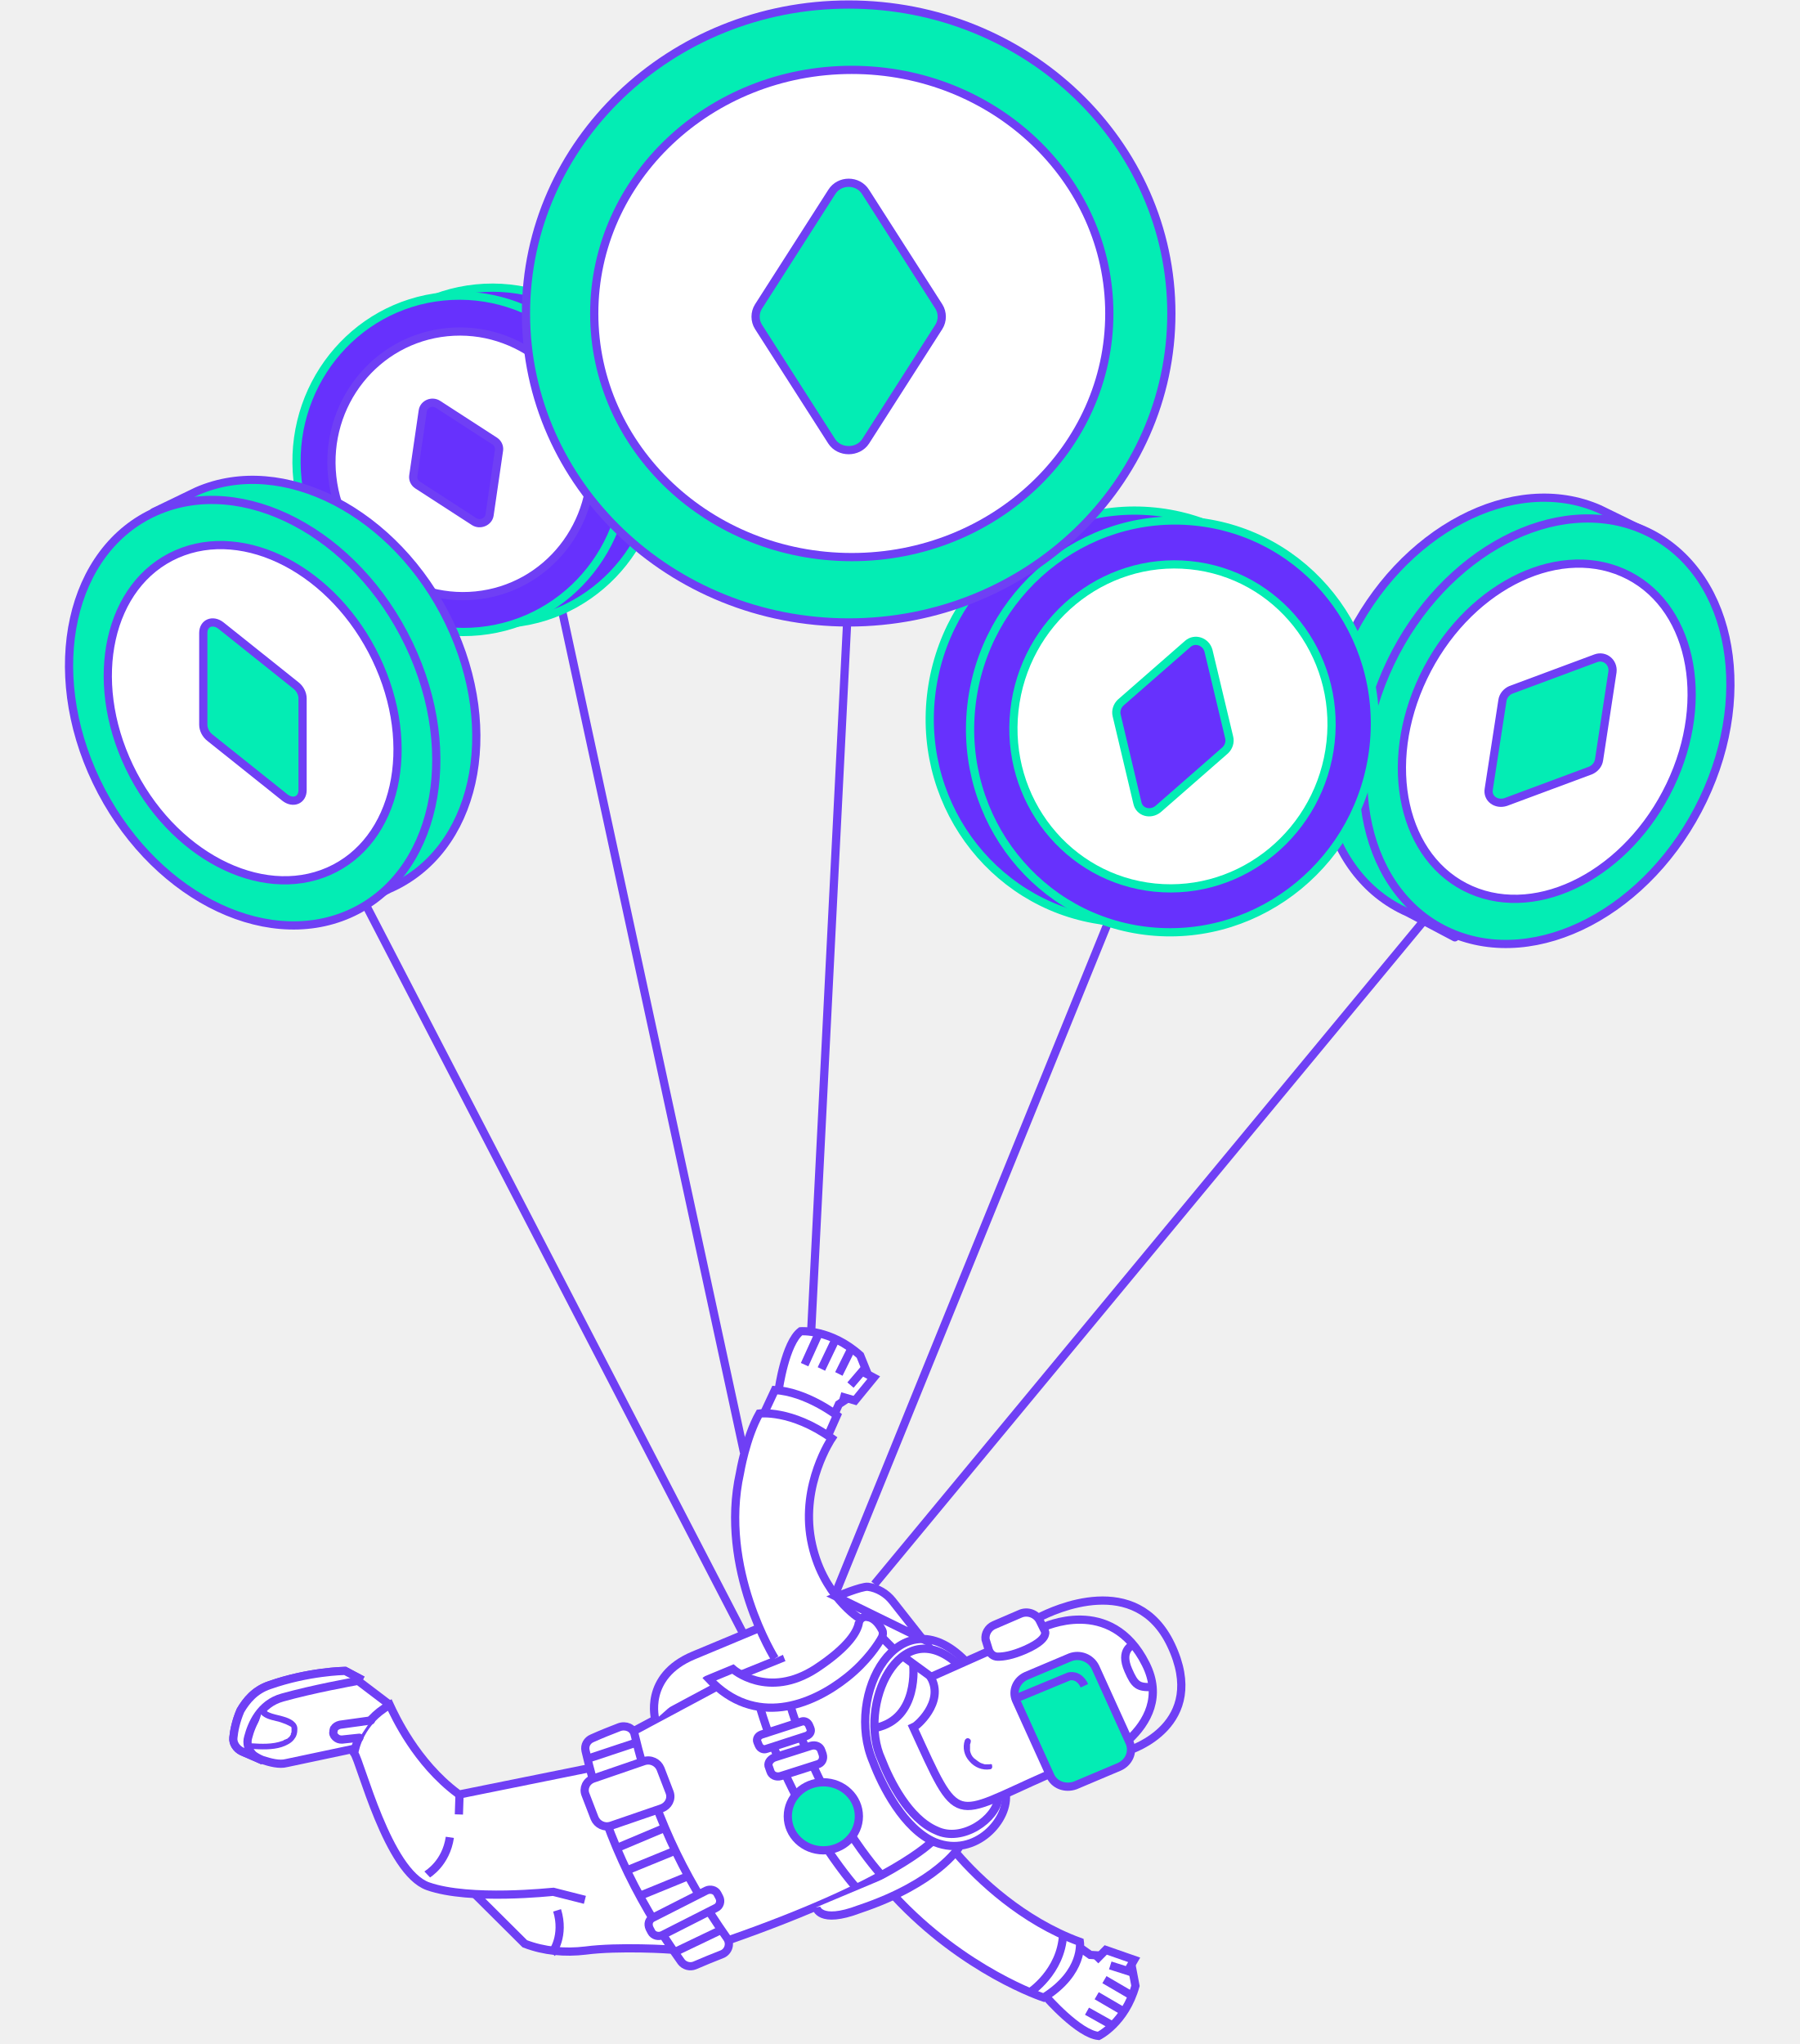
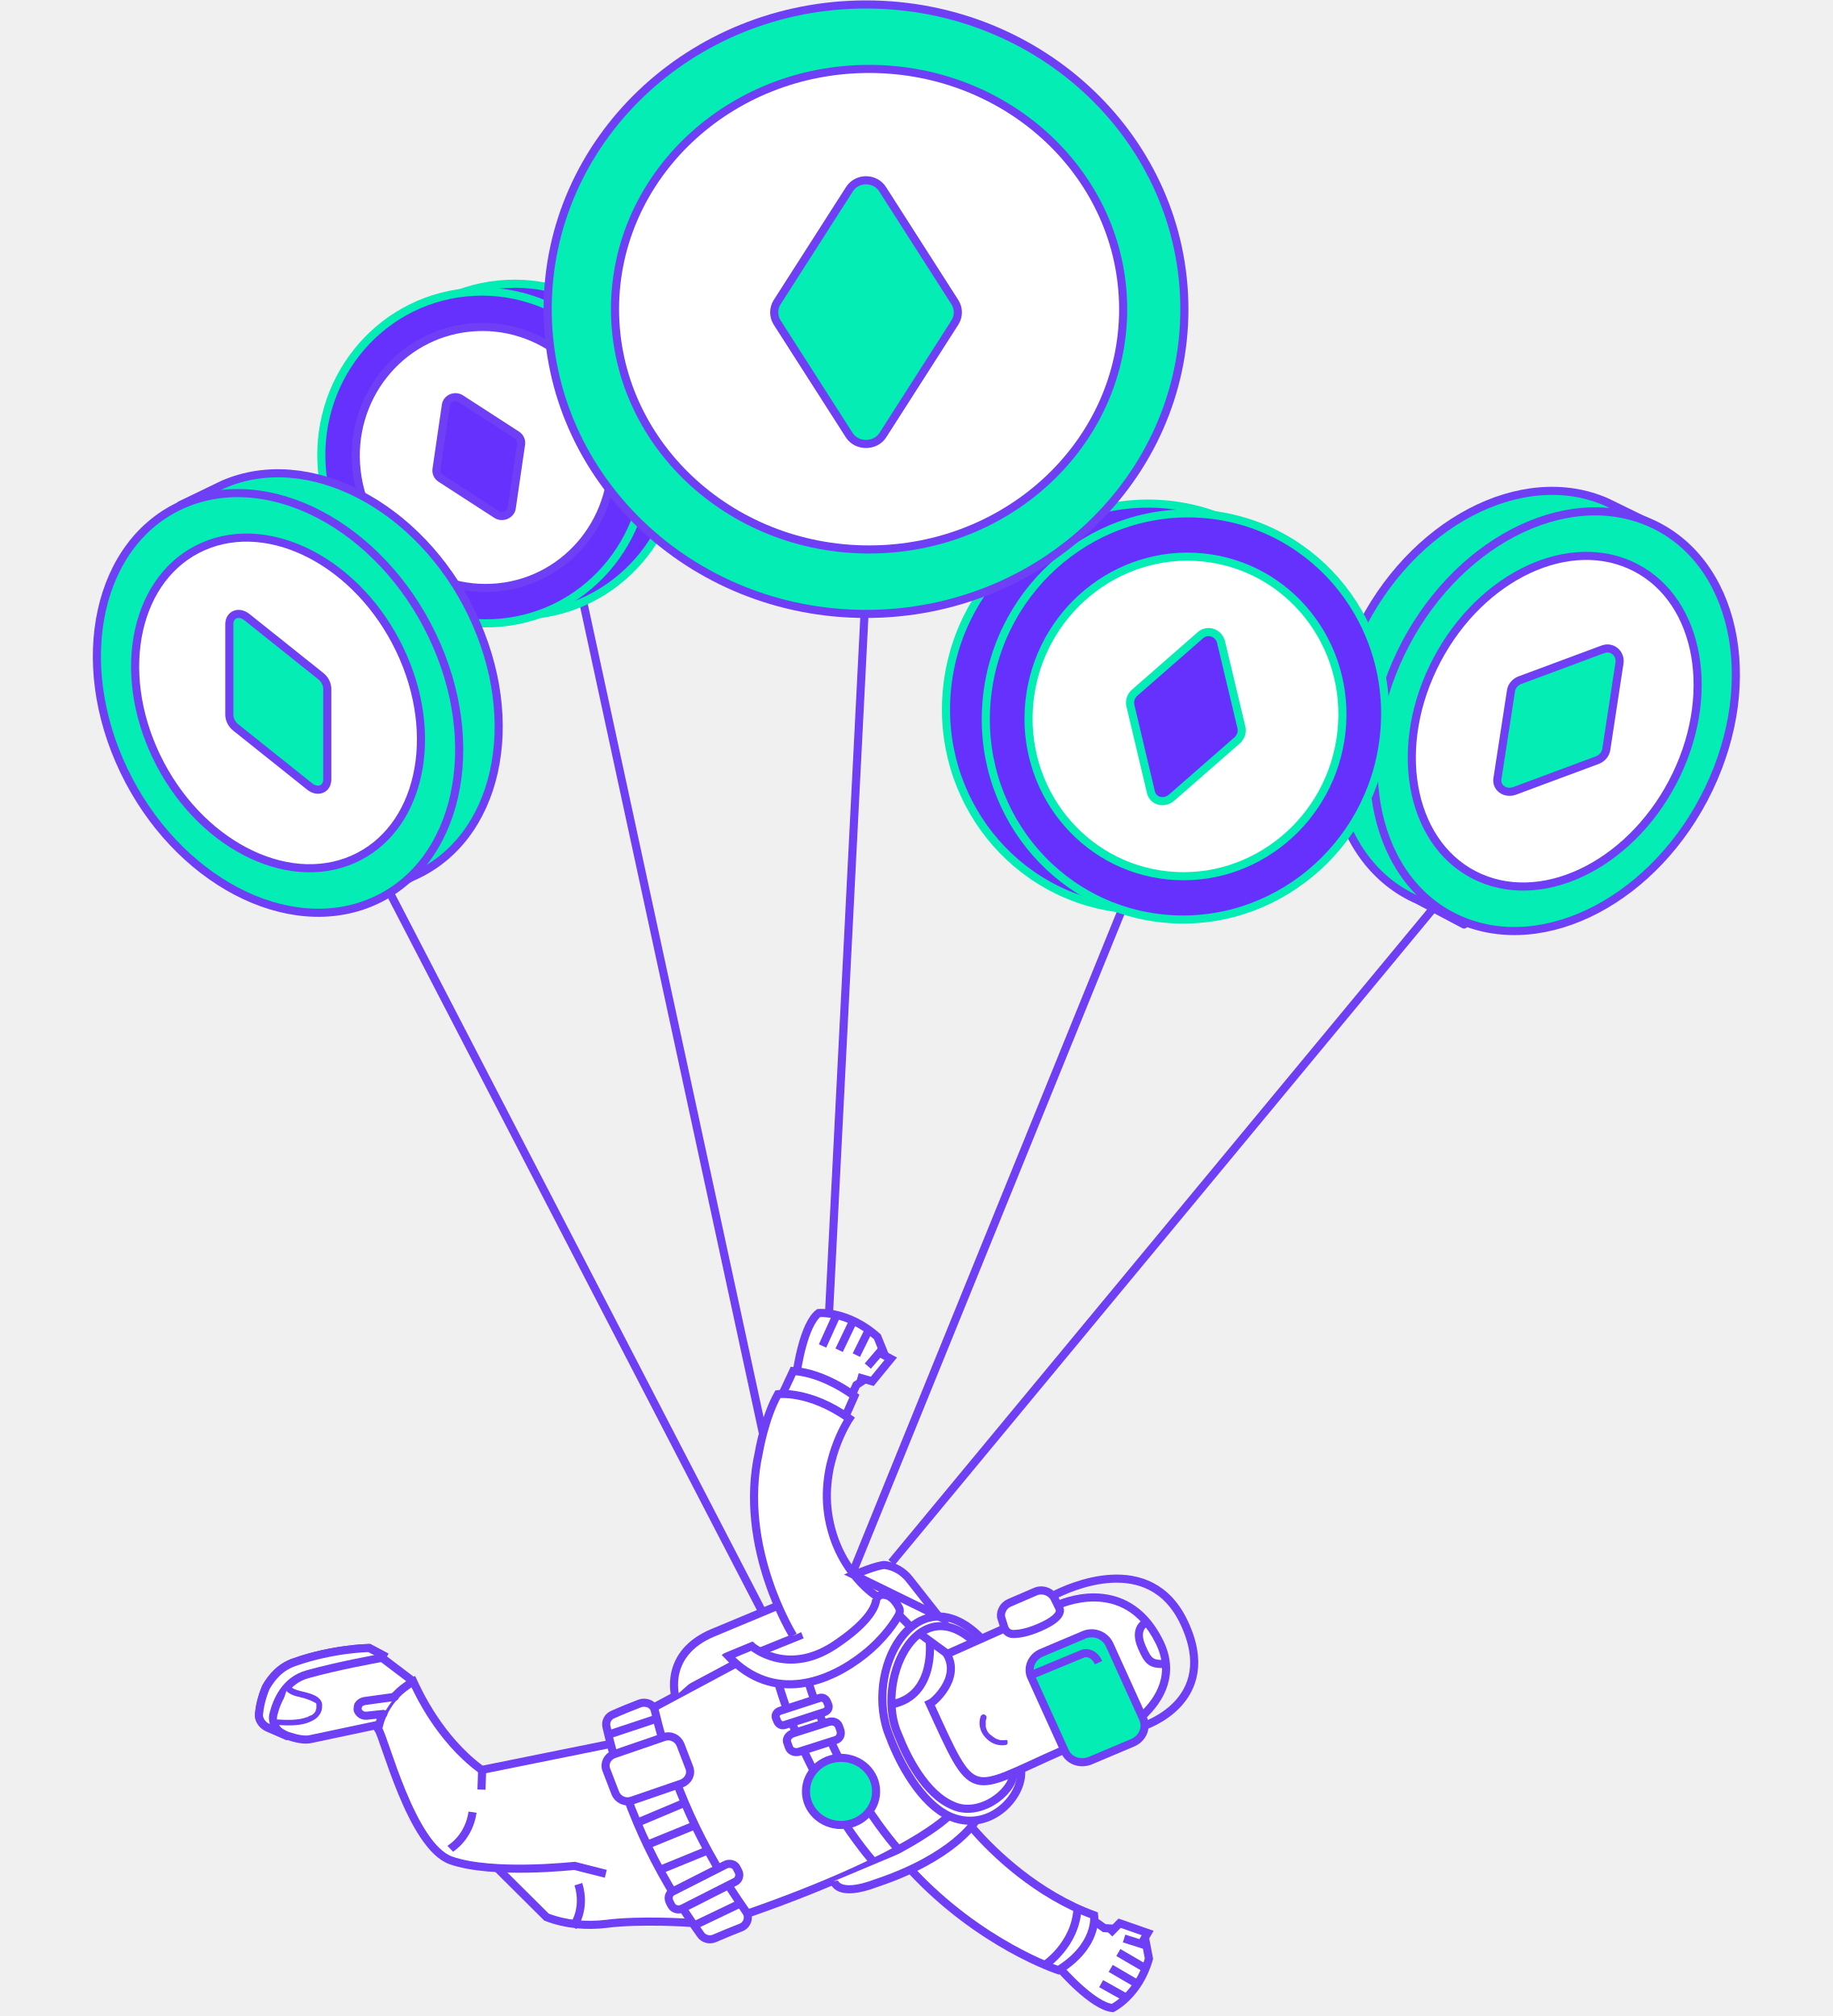
- <svg xmlns="http://www.w3.org/2000/svg" width="398" height="452" viewBox="0 0 398 452" fill="none">
+ <svg xmlns="http://www.w3.org/2000/svg" width="500" height="550" viewBox="0 0 398 452" fill="none">
  <path d="M189.568 94.286L179.416 294.429M318.103 199.768L193.428 350.32L318.103 199.768ZM245.185 203.741L184.563 352.923L245.185 203.741ZM123.799 132.643L164.547 321.142L123.799 132.643ZM77.903 194.289L164.261 361.006L77.903 194.289Z" stroke="#6F3FF5" stroke-width="1.816" stroke-miterlimit="10" />
  <path d="M113.403 137.808C133.421 135.797 147.831 117.597 145.59 97.157C143.348 76.718 125.303 61.779 105.286 63.791C85.268 65.802 70.857 84.002 73.099 104.442C75.34 124.881 93.385 139.82 113.403 137.808Z" fill="#6731FD" stroke="#03EDB4" stroke-width="1.816" stroke-miterlimit="10" />
  <path d="M106.115 139.577C126.132 137.565 140.543 119.365 138.301 98.925C136.06 78.486 118.015 63.547 97.997 65.559C77.98 67.57 63.569 85.77 65.811 106.21C68.052 126.649 86.097 141.588 106.115 139.577Z" fill="#6731FD" stroke="#03EDB4" stroke-width="1.816" stroke-miterlimit="10" />
  <path d="M105.249 131.685C121.028 130.1 132.39 115.778 130.626 99.697C128.863 83.616 114.642 71.865 98.863 73.451C83.084 75.036 71.723 89.358 73.486 105.439C75.25 121.52 89.471 133.271 105.249 131.685Z" fill="white" stroke="#6F3FF5" stroke-width="1.816" stroke-miterlimit="10" />
  <path d="M363.396 117.284L353.816 112.598C334.8 104.191 309.778 117.284 298.054 141.954C286.33 166.624 292.192 193.361 311.351 201.768L321.789 207.281" fill="#03EDB4" />
  <path d="M363.396 117.284L353.816 112.598C334.8 104.191 309.778 117.284 298.054 141.954C286.33 166.624 292.192 193.361 311.351 201.768L321.789 207.281" stroke="#6F3FF5" stroke-width="1.816" stroke-miterlimit="10" stroke-linecap="round" />
  <path d="M376.674 176.868C388.452 152.279 382.528 125.554 363.442 117.177C344.356 108.8 319.335 121.942 307.557 146.531C295.779 171.12 301.703 197.845 320.789 206.222C339.875 214.599 364.896 201.457 376.674 176.868Z" fill="#03EDB4" stroke="#6F3FF5" stroke-width="1.816" stroke-miterlimit="10" />
  <path d="M369.398 173.675C378.676 154.306 373.982 133.243 358.914 126.629C343.846 120.015 324.11 130.356 314.832 149.725C305.554 169.094 310.248 190.157 325.316 196.771C340.384 203.384 360.12 193.044 369.398 173.675Z" fill="white" stroke="#6F3FF5" stroke-width="1.816" stroke-miterlimit="10" />
  <path d="M33.98 113.245L43.56 108.622C62.577 100.329 87.598 113.245 99.322 137.581C111.047 161.918 105.185 188.293 86.025 196.587L75.588 202.025" fill="#03EDB4" />
  <path d="M33.98 113.245L43.56 108.622C62.577 100.329 87.598 113.245 99.322 137.581C111.047 161.918 105.185 188.293 86.025 196.587L75.588 202.025" stroke="#6F3FF5" stroke-width="1.816" stroke-miterlimit="10" stroke-linecap="round" />
  <path d="M77.211 202.124C96.297 193.747 102.222 167.022 90.443 142.433C78.665 117.844 53.645 104.701 34.558 113.079C15.472 121.456 9.548 148.181 21.326 172.77C33.105 197.359 58.125 210.501 77.211 202.124Z" fill="#03EDB4" stroke="#6F3FF5" stroke-width="1.816" stroke-miterlimit="10" />
  <path d="M72.685 192.672C87.753 186.058 92.447 164.995 83.169 145.626C73.891 126.257 54.155 115.917 39.087 122.53C24.019 129.144 19.325 150.207 28.603 169.576C37.881 188.945 57.617 199.286 72.685 192.672Z" fill="white" stroke="#6F3FF5" stroke-width="1.816" stroke-miterlimit="10" />
  <path d="M66.922 174.732V154.456C66.922 153.353 66.325 152.25 65.428 151.56L48.845 138.319C47.053 136.94 44.961 137.767 44.961 139.974V160.249C44.961 161.353 45.559 162.456 46.455 163.146L63.038 176.387C64.831 177.766 66.922 176.939 66.922 174.732Z" fill="#03EDB4" stroke="#6F3FF5" stroke-width="1.816" stroke-miterlimit="10" />
  <path d="M294.895 162.913C297.639 137.889 279.945 115.602 255.374 113.133C230.804 110.664 208.66 128.948 205.916 153.971C203.172 178.994 220.866 201.282 245.437 203.751C270.008 206.22 292.151 187.936 294.895 162.913Z" fill="#6731FD" stroke="#03EDB4" stroke-width="1.816" stroke-miterlimit="10" />
  <path d="M303.818 165.102C306.562 140.078 288.868 117.791 264.297 115.322C239.726 112.853 217.583 131.137 214.839 156.16C212.095 181.184 229.789 203.471 254.36 205.94C278.931 208.409 301.074 190.125 303.818 165.102Z" fill="#6731FD" stroke="#03EDB4" stroke-width="1.816" stroke-miterlimit="10" />
  <path d="M294.294 164.145C296.453 144.457 282.548 126.923 263.237 124.983C243.926 123.042 226.521 137.429 224.362 157.117C222.202 176.805 236.107 194.339 255.418 196.279C274.73 198.22 292.135 183.833 294.294 164.145Z" fill="white" stroke="#03EDB4" stroke-width="1.816" stroke-miterlimit="10" />
  <path d="M251.565 177.546L246.992 158.255C246.706 157.161 247.135 156.066 247.849 155.382L262.714 142.385C264.286 141.017 266.716 141.838 267.287 143.89L271.861 163.044C272.147 164.138 271.718 165.233 271.003 165.917L256.139 178.914C254.424 180.283 251.994 179.599 251.565 177.546Z" fill="#6731FD" stroke="#03EDB4" stroke-width="1.816" stroke-miterlimit="10" />
  <path d="M187.708 137.645C227.126 137.645 259.081 107.056 259.081 69.322C259.081 31.589 227.126 1 187.708 1C148.289 1 116.334 31.589 116.334 69.322C116.334 107.056 148.289 137.645 187.708 137.645Z" fill="#03EDB4" stroke="#6F3FF5" stroke-width="1.816" stroke-miterlimit="10" />
  <path d="M188.394 123.192C219.853 123.192 245.356 99.074 245.356 69.322C245.356 39.571 219.853 15.453 188.394 15.453C156.935 15.453 131.433 39.571 131.433 69.322C131.433 99.074 156.935 123.192 188.394 123.192Z" fill="white" stroke="#6F3FF5" stroke-width="1.816" stroke-miterlimit="10" />
  <path d="M183.972 97.611L167.755 72.266C166.909 70.911 166.909 69.149 167.755 67.794L183.972 42.45C185.664 39.739 189.753 39.739 191.446 42.45L207.663 67.794C208.509 69.149 208.509 70.911 207.663 72.266L191.446 97.611C189.753 100.186 185.664 100.186 183.972 97.611Z" fill="#03EDB4" stroke="#6F3FF5" stroke-width="1.816" stroke-miterlimit="10" />
  <path d="M104.897 115.366L92.33 107.231C91.667 106.791 91.303 106.009 91.406 105.244L93.505 90.861C93.71 89.331 95.559 88.543 96.884 89.421L109.452 97.556C110.114 97.995 110.478 98.778 110.375 99.543L108.277 113.926C108.044 115.396 106.194 116.184 104.897 115.366Z" fill="#6731FD" stroke="#6F3FF5" stroke-width="1.816" stroke-miterlimit="10" />
  <path d="M83.043 379.4L86.475 377.429C87.161 378.962 88.945 382.685 90.592 385.312C92.24 387.94 95.854 391.663 97.455 393.196L101.573 397.137L125.593 391.882L130.397 391.225C130.397 390.787 130.26 389.385 129.711 387.283C129.162 385.181 129.939 384.655 130.397 384.655C131.769 383.999 134.926 382.553 136.573 382.028C138.221 381.502 139.547 382.247 140.005 382.685L144.809 380.057V378.086C144.809 377.429 144.809 374.144 145.495 372.83C146.044 371.779 148.927 368.889 150.299 367.575L155.789 364.947L165.397 361.005L168.143 359.692C167.456 357.94 165.946 354.042 165.397 352.465C164.711 350.494 162.652 341.297 162.652 338.669C162.652 336.567 163.11 330.786 163.339 328.158L164.711 320.275L167.456 313.705L168.829 312.392L170.888 307.793L172.26 307.136L172.947 303.194L174.319 298.596L176.378 294.654H178.437H181.868L186.672 297.282L190.104 299.91L191.476 303.194L192.849 304.508L189.417 309.764L187.358 309.107L184.613 311.735L185.3 313.049L183.241 316.99L183.884 318.222C183.915 318.225 183.927 318.257 183.927 318.304L183.884 318.222C183.773 318.214 183.419 318.62 182.554 320.275C181.182 322.903 179.123 330.129 179.123 336.699C179.123 341.954 181.411 347.21 182.554 349.18L185.3 353.122L188.045 351.808L191.476 351.151L194.908 351.808L196.966 353.779L201.77 359.692L204.516 362.319L208.633 363.633L211.378 365.604L213.437 367.575L217.555 365.604C218.928 364.947 218.928 364.947 218.241 362.976C217.692 361.4 218.928 360.13 219.614 359.692C220.758 359.035 223.594 357.589 225.79 357.064C227.987 356.538 228.993 357.283 229.222 357.721L230.594 359.692C231.281 359.473 233.202 358.903 235.398 358.378C238.144 357.721 242.261 358.378 244.32 359.035C245.967 359.56 248.667 361.881 249.81 362.976C250.954 364.071 253.516 367.312 254.614 371.517C255.712 375.721 253.699 379.838 252.555 381.371L249.81 384.655L250.497 386.626L248.438 390.568C246.15 391.444 241.026 393.459 238.83 394.51C236.634 395.561 233.797 394.51 232.653 393.853L231.967 392.539L225.104 395.167L222.359 396.48V399.765C222.359 401.079 219.614 404.364 218.241 405.678C217.143 406.729 213.666 407.868 212.065 408.306L211.378 409.619L215.496 414.218L222.359 420.131L229.908 425.386C231.738 426.262 235.81 428.145 237.457 428.671C239.104 429.196 239.059 430.204 238.83 430.642L240.202 431.956L242.948 432.612L245.006 431.299L250.497 433.269C250.268 433.488 249.948 434.321 250.497 435.897C251.046 437.474 250.725 440.058 250.497 441.153L248.438 445.094C247.752 445.751 246.104 447.459 245.006 449.036C243.908 450.613 241.804 450.131 240.889 449.693L234.026 444.437L231.281 441.81H230.594C228.078 440.496 222.633 437.737 220.986 437.211C219.339 436.686 211.15 430.861 207.261 428.014L199.712 421.444L197.653 419.474C194.679 420.568 188.182 422.89 185.986 423.415C183.79 423.941 181.868 423.196 181.182 422.758L179.809 422.101L177.75 422.758L163.339 428.014C162.423 428.233 160.731 428.802 161.28 429.328C161.829 429.853 160.593 431.299 159.907 431.956C159.221 432.174 157.299 432.875 155.103 433.926C152.907 434.977 151.443 434.364 150.985 433.926L148.927 431.299L136.573 430.642L128.338 431.299H120.789C118.044 431.299 115.527 429.109 114.612 428.014L109.122 422.758C108.436 421.444 106.102 418.817 102.259 418.817C97.455 418.817 92.651 416.189 90.592 414.218C88.945 412.641 86.246 407.43 85.102 405.021L80.298 393.196L78.239 386.626L80.298 382.685L83.043 379.4Z" fill="white" />
  <path d="M80.2 371.55L76.341 369.498H76.198C76.055 369.498 68.195 369.635 59.619 372.644C56.332 373.739 54.474 376.065 53.187 378.254C52.187 380.58 51.758 382.769 51.615 384.274C51.472 385.505 52.33 386.736 53.473 387.284L58.19 389.336" fill="white" />
  <path d="M80.2 371.55L76.341 369.498H76.198C76.055 369.498 68.195 369.635 59.619 372.644C56.332 373.739 54.474 376.065 53.187 378.254C52.187 380.58 51.758 382.769 51.615 384.274C51.472 385.505 52.33 386.736 53.473 387.284L58.19 389.336" stroke="#6F3FF5" stroke-width="1.816" stroke-miterlimit="10" />
  <path d="M80.2 371.55L76.341 369.498H76.198C76.055 369.498 68.195 369.635 59.619 372.644C56.332 373.739 54.474 376.065 53.187 378.254C52.187 380.58 51.758 382.769 51.615 384.274C51.472 385.505 52.33 386.736 53.473 387.284L58.19 389.336" fill="white" />
  <path d="M80.2 371.55L76.341 369.498H76.198C76.055 369.498 68.195 369.635 59.619 372.644C56.332 373.739 54.474 376.065 53.187 378.254C52.187 380.58 51.758 382.769 51.615 384.274C51.472 385.505 52.33 386.736 53.473 387.284L58.19 389.336" stroke="#6F3FF5" stroke-width="1.816" stroke-miterlimit="10" />
  <path d="M78.2 386.736L63.336 389.883C61.764 390.294 59.763 389.746 58.048 389.199C57.333 388.925 56.618 388.515 56.047 388.105C54.903 387.01 54.475 385.505 54.903 384.137C55.618 381.401 57.476 376.749 62.478 375.381C69.339 373.465 77.771 371.96 79.201 371.687L86.061 376.886" fill="white" />
  <path d="M78.2 386.736L63.336 389.883C61.764 390.294 59.763 389.746 58.048 389.199C57.333 388.925 56.618 388.515 56.047 388.105C54.903 387.01 54.475 385.505 54.903 384.137C55.618 381.401 57.476 376.749 62.478 375.381C69.339 373.465 77.771 371.96 79.201 371.687L86.061 376.886" stroke="#6F3FF5" stroke-width="1.816" stroke-miterlimit="10" />
  <path d="M222.411 396.45C223.412 402.197 215.837 410.953 206.833 407.396C199.972 404.523 195.113 394.945 193.112 389.61C186.68 374.697 198.972 352.67 213.407 367.172" stroke="#6F3FF5" stroke-width="1.816" stroke-miterlimit="10" />
  <path d="M211.833 367.993C198.97 356.364 189.537 377.297 194.968 389.063C196.826 393.851 200.971 402.197 207.117 404.796C212.834 407.533 220.409 402.197 220.837 397.545" stroke="#6F3FF5" stroke-width="1.816" stroke-miterlimit="10" />
  <path d="M218.41 365.257L205.833 370.866C209.12 376.476 202.402 381.948 202.259 381.811L201.974 381.948C212.264 404.386 210.263 401.923 231.702 392.483" stroke="#6F3FF5" stroke-width="1.816" stroke-miterlimit="10" />
  <path d="M219.837 359.374C218.551 359.921 217.836 361.289 217.979 362.521L218.694 364.846C218.979 365.667 219.694 366.351 220.695 366.351C221.981 366.351 223.839 366.078 226.697 364.846C230.128 363.341 230.985 362.11 231.128 361.426C231.271 361.016 231.128 360.742 231.128 360.742L229.985 358.416C229.27 356.911 227.269 356.09 225.554 356.911L219.837 359.374Z" stroke="#6F3FF5" stroke-width="1.816" stroke-miterlimit="10" />
  <path d="M249.852 387.01C249.852 387.01 267.431 381.537 258.999 363.751C251.281 347.47 233.129 355.953 229.699 357.732" stroke="#6F3FF5" stroke-width="1.816" stroke-miterlimit="10" />
  <path d="M249.567 384.821C253.854 380.853 256.999 375.107 253.426 367.993C245.708 352.533 230.558 359.921 230.558 359.921" stroke="#6F3FF5" stroke-width="1.816" stroke-miterlimit="10" />
  <path d="M250.566 363.752C250.566 363.752 247.565 364.846 249.566 369.361C250.995 372.645 251.71 373.192 254.854 373.055" stroke="#6F3FF5" stroke-width="1.816" stroke-miterlimit="10" />
  <path d="M237.846 394.809L247.565 390.704C249.709 389.747 250.709 387.421 249.852 385.368L242.277 368.677C241.276 366.625 238.846 365.667 236.703 366.488L226.984 370.592C224.84 371.55 223.839 373.876 224.697 375.928L232.272 392.62C233.129 394.672 235.559 395.63 237.846 394.809Z" fill="#03EDB4" stroke="#6F3FF5" stroke-width="1.816" stroke-miterlimit="10" />
  <path d="M239.847 372.782C238.561 370.045 236.417 370.729 236.417 370.729L224.84 375.518" stroke="#6F3FF5" stroke-width="1.816" stroke-miterlimit="10" />
  <path d="M205.831 370.729L199.828 366.351" stroke="#6F3FF5" stroke-width="1.816" stroke-miterlimit="10" />
  <path d="M193.684 382.085C203.403 380.033 201.973 367.993 201.973 367.993" stroke="#6F3FF5" stroke-width="1.816" stroke-miterlimit="10" />
  <path d="M129.366 420.119L122.363 418.341C122.22 418.341 103.925 420.393 94.635 417.109C85.774 413.963 79.771 389.609 78.342 387.694C78.485 386.736 79.628 380.716 86.203 377.022C87.346 379.485 92.063 389.746 101.21 396.587L101.353 396.724L101.496 396.861L102.067 396.724L130.509 390.978" stroke="#6F3FF5" stroke-width="1.816" stroke-miterlimit="10" />
  <path d="M148.946 431.201C148.661 431.064 136.655 430.38 129.509 431.338C124.935 431.885 120.361 431.475 116.074 429.833L105.068 418.888" stroke="#6F3FF5" stroke-width="1.816" stroke-miterlimit="10" />
  <path d="M101.64 396.861L101.496 401.239Z" fill="white" />
  <path d="M101.64 396.861L101.496 401.239" stroke="#6F3FF5" stroke-width="1.816" stroke-miterlimit="10" />
  <path d="M122.077 431.886C122.22 431.749 124.936 428.055 123.221 422.445Z" fill="white" />
  <path d="M122.077 431.886C122.22 431.749 124.936 428.055 123.221 422.445" stroke="#6F3FF5" stroke-width="1.816" stroke-miterlimit="10" />
  <path d="M94.493 414.51C94.636 414.373 98.638 412.048 99.496 406.301Z" fill="white" />
  <path d="M94.493 414.51C94.636 414.373 98.638 412.048 99.496 406.301" stroke="#6F3FF5" stroke-width="1.816" stroke-miterlimit="10" />
  <path d="M82.058 380.443L75.198 381.4C74.626 381.537 74.197 381.811 73.911 382.221C73.911 382.358 73.768 382.495 73.768 382.632V382.769C73.626 383.316 73.768 383.726 74.197 384.137C74.626 384.547 75.055 384.684 75.626 384.684L79.485 384.274" fill="white" />
  <path d="M82.058 380.443L75.198 381.4C74.626 381.537 74.197 381.811 73.911 382.221C73.911 382.358 73.768 382.495 73.768 382.632V382.769C73.626 383.316 73.768 383.726 74.197 384.137C74.626 384.547 75.055 384.684 75.626 384.684L79.485 384.274" stroke="#6F3FF5" stroke-width="1.816" stroke-miterlimit="10" stroke-linecap="round" />
  <path d="M55.475 386.052C64.622 386.736 64.908 383.453 65.051 382.632C65.622 379.622 58.905 380.306 58.047 378.254" fill="white" />
  <path d="M55.474 386.737C57.76 386.873 60.19 387.01 62.334 386.326C63.477 385.916 64.621 385.368 65.192 384.411C65.621 383.863 65.764 383.179 65.764 382.495C65.907 380.853 64.192 380.033 62.763 379.622C61.905 379.349 61.048 379.212 60.19 378.938C59.761 378.801 59.475 378.664 59.19 378.528C59.047 378.391 59.047 378.391 58.904 378.254C58.904 378.117 58.904 378.391 58.904 378.254C58.904 378.117 58.761 378.117 58.761 377.98C58.618 377.707 58.046 377.57 57.76 377.707C57.332 377.844 57.332 378.254 57.475 378.664C58.046 379.896 59.904 380.306 61.048 380.58C61.762 380.717 62.477 380.99 63.192 381.264C63.477 381.401 63.763 381.538 64.049 381.674C64.049 381.674 64.192 381.811 64.335 381.811C64.478 381.948 64.335 381.811 64.335 381.811C64.335 381.811 64.478 382.085 64.478 381.948V382.085C64.478 382.222 64.478 382.085 64.478 382.222C64.478 382.358 64.478 382.358 64.478 382.495C64.478 382.632 64.478 382.495 64.478 382.632C64.478 382.769 64.478 382.769 64.478 382.906C64.478 383.043 64.478 383.179 64.335 383.316V383.453C64.335 383.59 64.335 383.316 64.335 383.59C64.192 383.727 64.192 383.863 64.049 384C63.906 384.137 64.049 384 64.049 384C64.049 384 64.049 384.137 63.906 384.137C63.763 384.274 63.763 384.274 63.62 384.411C63.477 384.547 63.477 384.547 63.334 384.547C63.477 384.411 63.192 384.684 63.049 384.684C62.906 384.684 62.763 384.821 62.763 384.821C62.763 384.821 62.62 384.821 62.62 384.958C62.477 384.958 62.477 384.958 62.477 384.958C60.333 385.779 57.76 385.642 55.617 385.505C54.473 385.232 54.473 386.6 55.474 386.737Z" fill="#6F3FF5" />
  <path d="M129.511 387.147C133.513 404.522 140.087 419.025 150.664 433.801C151.378 434.759 152.665 435.032 153.665 434.622C155.952 433.664 157.524 432.98 159.668 432.159C161.097 431.612 161.669 429.833 160.811 428.602C150.807 414.373 144.375 400.418 140.373 383.59C140.087 382.085 138.372 381.401 136.943 381.948C134.799 382.769 133.084 383.453 130.94 384.411C129.94 384.821 129.225 385.916 129.511 387.147Z" fill="white" stroke="#6F3FF5" stroke-width="1.816" stroke-miterlimit="10" />
  <path d="M143.659 426.413L144.088 427.234C144.516 428.054 145.66 428.328 146.517 427.918L158.38 421.898C159.238 421.487 159.524 420.393 159.095 419.572L158.666 418.751C158.237 417.93 157.094 417.657 156.236 418.067L144.374 424.087C143.516 424.497 143.23 425.455 143.659 426.413Z" fill="white" stroke="#6F3FF5" stroke-width="1.816" stroke-miterlimit="10" />
  <path d="M129.509 396.861L131.51 402.06C132.082 403.428 133.654 404.249 135.226 403.702L146.374 399.871C147.803 399.324 148.661 397.819 148.089 396.314L146.088 391.115C145.517 389.747 143.944 388.926 142.372 389.473L131.224 393.304C129.652 393.851 128.937 395.493 129.509 396.861Z" fill="white" stroke="#6F3FF5" stroke-width="1.816" stroke-miterlimit="10" />
  <path d="M159.38 426.824L149.09 431.749" stroke="#6F3FF5" stroke-width="1.816" stroke-miterlimit="10" />
  <path d="M152.091 414.92L141.372 419.298" stroke="#6F3FF5" stroke-width="1.816" stroke-miterlimit="10" />
  <path d="M149.518 409.174L138.799 413.552" stroke="#6F3FF5" stroke-width="1.816" stroke-miterlimit="10" />
  <path d="M147.231 404.112L136.512 408.627" stroke="#6F3FF5" stroke-width="1.816" stroke-miterlimit="10" />
  <path d="M140.657 385.368L129.938 388.925" stroke="#6F3FF5" stroke-width="1.816" stroke-miterlimit="10" />
  <path fill-rule="evenodd" clip-rule="evenodd" d="M206.261 407.122C206.261 407.122 197.685 416.288 161.239 429.012Z" fill="white" />
  <path d="M206.261 407.122C206.261 407.122 197.685 416.288 161.239 429.012" stroke="#6F3FF5" stroke-width="1.816" stroke-miterlimit="10" />
  <path fill-rule="evenodd" clip-rule="evenodd" d="M194.969 414.647C194.969 414.647 181.963 400.692 174.674 376.749Z" fill="white" />
  <path d="M194.969 414.647C194.969 414.647 181.963 400.692 174.674 376.749" stroke="#6F3FF5" stroke-width="1.816" stroke-miterlimit="10" />
  <path fill-rule="evenodd" clip-rule="evenodd" d="M189.11 417.11C189.11 417.11 175.246 401.513 168.1 377.57Z" fill="white" />
  <path d="M189.11 417.11C189.11 417.11 175.246 401.513 168.1 377.57" stroke="#6F3FF5" stroke-width="1.816" stroke-miterlimit="10" />
  <path d="M197.828 364.846L195.112 362.11" stroke="#6F3FF5" stroke-width="1.816" stroke-miterlimit="10" />
  <path d="M195.113 360.468C195.398 361.015 195.255 361.562 195.113 361.973C194.255 363.615 191.682 367.445 187.395 370.866C179.534 377.159 166.956 382.085 156.809 371.276L162.097 369.087C162.097 369.087 169.815 375.928 180.534 368.95C187.966 364.025 189.681 360.605 189.967 358.826C190.11 358.005 190.968 357.321 191.968 357.595C192.969 357.732 194.112 358.553 195.113 360.468Z" fill="white" stroke="#6F3FF5" stroke-width="1.816" stroke-miterlimit="10" />
  <path d="M173.387 366.488L164.24 370.182" stroke="#6F3FF5" stroke-width="1.816" stroke-miterlimit="10" />
  <path d="M158.38 373.055L140.229 382.769" stroke="#6F3FF5" stroke-width="1.816" stroke-miterlimit="10" />
  <path d="M171.387 366.761C171.387 366.761 158.953 346.923 163.669 325.717C163.669 325.717 164.956 317.919 167.957 312.583C167.957 312.583 174.961 311.625 183.965 318.055C183.965 318.055 177.104 328.18 179.391 340.493C181.678 352.806 190.254 358.005 190.254 358.005" fill="white" />
  <path d="M171.387 366.761C171.387 366.761 158.953 346.923 163.669 325.717C163.669 325.717 164.956 317.919 167.957 312.583C167.957 312.583 174.961 311.625 183.965 318.055C183.965 318.055 177.104 328.18 179.391 340.493C181.678 352.806 190.254 358.005 190.254 358.005" stroke="#6F3FF5" stroke-width="1.816" stroke-miterlimit="10" />
  <path fill-rule="evenodd" clip-rule="evenodd" d="M184.965 353.08C184.965 353.08 190.539 350.754 191.968 350.891C194.112 351.165 196.113 352.396 197.399 354.038L203.974 362.384L184.965 353.08ZM167.814 360.058C167.814 360.058 164.526 361.426 153.378 366.078C142.23 370.729 144.946 380.306 144.946 380.306" fill="white" />
  <path d="M167.814 360.058C167.814 360.058 164.526 361.426 153.378 366.078C142.23 370.729 144.946 380.306 144.946 380.306M184.965 353.08C184.965 353.08 190.539 350.754 191.968 350.891C194.112 351.165 196.113 352.396 197.399 354.038L203.974 362.384L184.965 353.08Z" stroke="#6F3FF5" stroke-width="1.816" stroke-miterlimit="10" />
  <path d="M212.12 408.49C212.12 408.49 207.26 416.425 190.109 422.171C181.105 425.592 180.533 421.761 180.533 421.761" fill="white" />
  <path d="M212.12 408.49C212.12 408.49 207.26 416.425 190.109 422.171C181.105 425.592 180.533 421.761 180.533 421.761" stroke="#6F3FF5" stroke-width="1.816" stroke-miterlimit="10" />
  <path fill-rule="evenodd" clip-rule="evenodd" d="M170.1 390.841L170.386 391.662C170.672 392.62 171.672 393.03 172.673 392.757L180.819 390.157C181.82 389.884 182.249 388.926 181.963 387.968L181.677 387.147C181.391 386.19 180.391 385.779 179.39 386.053L171.243 388.652C170.243 389.063 169.671 390.02 170.1 390.841Z" fill="white" stroke="#6F3FF5" stroke-width="1.816" stroke-miterlimit="10" />
  <path fill-rule="evenodd" clip-rule="evenodd" d="M167.527 385.232L167.813 385.916C168.099 386.6 168.813 387.01 169.528 386.737L178.389 383.864C179.104 383.59 179.533 382.906 179.247 382.222L178.961 381.538C178.675 380.854 177.961 380.443 177.246 380.717L168.385 383.59C167.67 383.864 167.241 384.548 167.527 385.232Z" fill="white" stroke="#6F3FF5" stroke-width="1.816" stroke-miterlimit="10" />
  <path d="M182.106 409.174C186.447 409.174 189.967 405.805 189.967 401.649C189.967 397.493 186.447 394.124 182.106 394.124C177.765 394.124 174.245 397.493 174.245 401.649C174.245 405.805 177.765 409.174 182.106 409.174Z" fill="#03EDB4" stroke="#6F3FF5" stroke-width="1.816" stroke-miterlimit="10" />
  <path d="M183.106 317.508L185.107 312.993C185.107 312.993 178.389 307.794 171.386 307.384L168.956 312.583" stroke="#6F3FF5" stroke-width="1.816" stroke-miterlimit="10" />
  <path d="M172.244 307.247C172.244 307.247 173.673 296.986 177.104 294.387C177.104 294.387 183.678 293.839 190.253 299.722L191.968 303.964" stroke="#6F3FF5" stroke-width="1.816" stroke-miterlimit="10" />
  <path fill-rule="evenodd" clip-rule="evenodd" d="M184.678 312.446L185.535 310.53L187.393 309.299" fill="white" />
  <path d="M184.678 312.446L185.535 310.53L187.393 309.299" stroke="#6F3FF5" stroke-width="1.816" stroke-miterlimit="10" />
  <path fill-rule="evenodd" clip-rule="evenodd" d="M185.821 308.752L189.109 309.71L193.253 304.647L190.681 303.279L188.108 306.289" fill="white" />
  <path d="M185.821 308.752L189.109 309.71L193.253 304.647L190.681 303.279L188.108 306.289" stroke="#6F3FF5" stroke-width="1.816" stroke-miterlimit="10" />
  <path d="M211.691 409.995C216.408 415.468 226.127 424.771 238.847 429.423C238.847 429.423 239.847 436.127 230.843 441.736C230.843 441.736 213.263 435.99 197.685 419.162" stroke="#6F3FF5" stroke-width="1.816" stroke-miterlimit="10" />
  <path fill-rule="evenodd" clip-rule="evenodd" d="M227.699 440.641C227.699 440.641 234.703 436.127 235.131 427.781Z" fill="white" />
  <path d="M227.699 440.641C227.699 440.641 234.703 436.127 235.131 427.781" stroke="#6F3FF5" stroke-width="1.816" stroke-miterlimit="10" />
  <path d="M185.536 303.826L188.252 298.354" stroke="#6F3FF5" stroke-width="1.816" stroke-miterlimit="10" />
  <path d="M181.677 302.732L184.821 296.165" stroke="#6F3FF5" stroke-width="1.816" stroke-miterlimit="10" />
  <path d="M177.96 301.774L181.247 294.523" stroke="#6F3FF5" stroke-width="1.816" stroke-miterlimit="10" />
  <path d="M231.414 441.599C231.414 441.599 238.56 449.808 242.991 450.219C242.991 450.219 248.851 447.345 251.138 439.137L250.28 434.622" stroke="#6F3FF5" stroke-width="1.816" stroke-miterlimit="10" />
  <path fill-rule="evenodd" clip-rule="evenodd" d="M238.989 430.791L241.133 432.296L243.277 432.433" fill="white" />
  <path d="M238.989 430.791L241.133 432.296L243.277 432.433" stroke="#6F3FF5" stroke-width="1.816" stroke-miterlimit="10" />
  <path fill-rule="evenodd" clip-rule="evenodd" d="M242.277 433.527L244.564 431.201L250.853 433.39L249.424 435.853L245.565 434.622" fill="white" />
  <path d="M242.277 433.527L244.564 431.201L250.853 433.39L249.424 435.853L245.565 434.622" stroke="#6F3FF5" stroke-width="1.816" stroke-miterlimit="10" />
  <path d="M244.278 437.769L250.138 441.189" stroke="#6F3FF5" stroke-width="1.816" stroke-miterlimit="10" />
  <path d="M242.563 441.325L248.423 444.746" stroke="#6F3FF5" stroke-width="1.816" stroke-miterlimit="10" />
  <path d="M240.42 444.746L246.28 448.029" stroke="#6F3FF5" stroke-width="1.816" stroke-miterlimit="10" />
  <path d="M218.838 390.157C218.695 390.157 218.695 390.157 218.838 390.157C218.695 390.157 218.695 390.157 218.695 390.157C218.552 390.157 218.552 390.157 218.409 390.157C218.266 390.157 218.266 390.157 218.123 390.157C217.98 390.157 218.123 390.157 217.98 390.157C217.837 390.157 217.694 390.157 217.408 390.02C217.265 390.02 217.122 389.883 216.98 389.883C216.408 389.61 215.979 389.199 215.407 388.789C214.979 388.378 214.693 387.831 214.55 387.147C214.55 387.01 214.55 387.01 214.55 386.873C214.55 386.737 214.55 386.737 214.55 386.873V386.737C214.55 386.6 214.55 386.463 214.55 386.189C214.55 386.053 214.55 386.053 214.55 385.916C214.55 386.053 214.55 385.779 214.55 385.779C214.55 385.642 214.693 385.505 214.693 385.232C214.836 384.821 214.55 384.548 214.264 384.411C213.835 384.274 213.549 384.548 213.406 384.821C212.835 386.463 213.263 388.242 214.407 389.473C215.55 390.841 217.265 391.525 218.98 391.252C219.409 391.252 219.552 390.704 219.409 390.431C219.552 390.157 219.123 390.02 218.838 390.157Z" fill="#6F3FF5" />
  <path d="M329.282 174.497L332.301 154.928C332.447 153.808 333.261 152.936 334.185 152.545L352.952 145.569C354.934 144.837 356.89 146.443 356.648 148.555L353.681 167.996C353.534 169.116 352.721 169.988 351.796 170.378L333.03 177.355C330.914 178.037 328.907 176.559 329.282 174.497Z" fill="#03EDB4" stroke="#6F3FF5" stroke-width="1.816" stroke-miterlimit="10" />
</svg>
